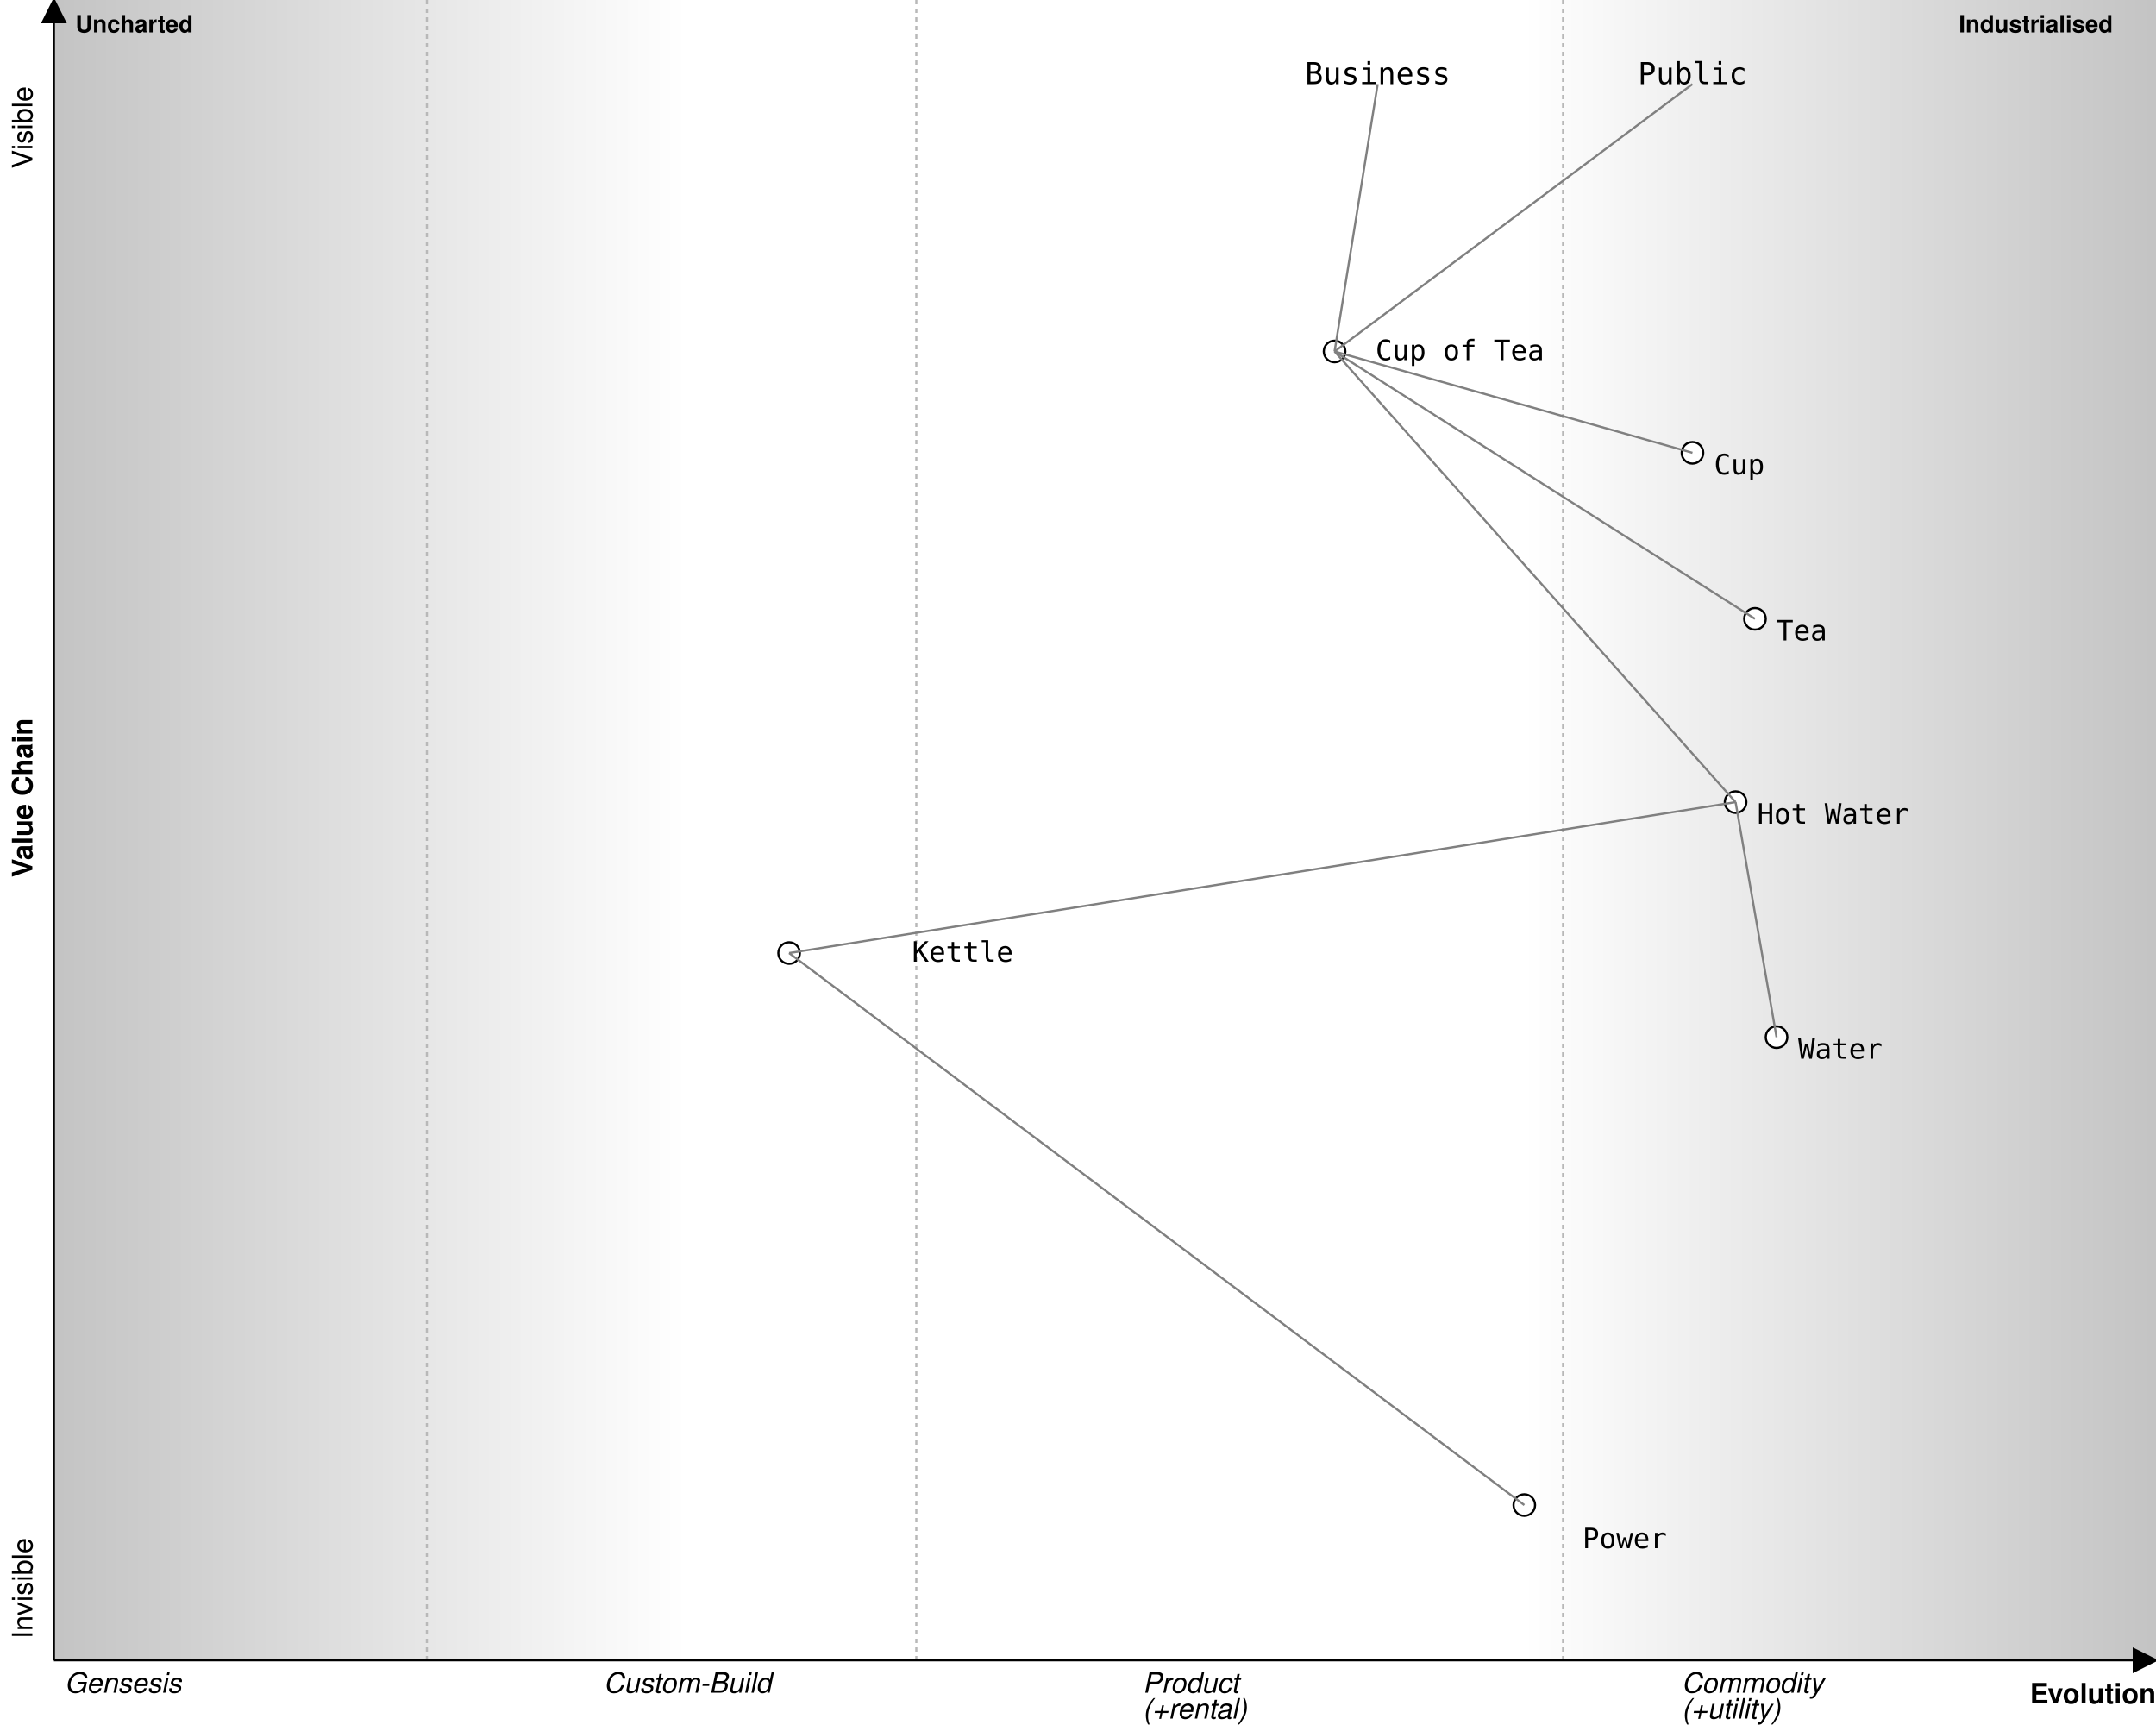
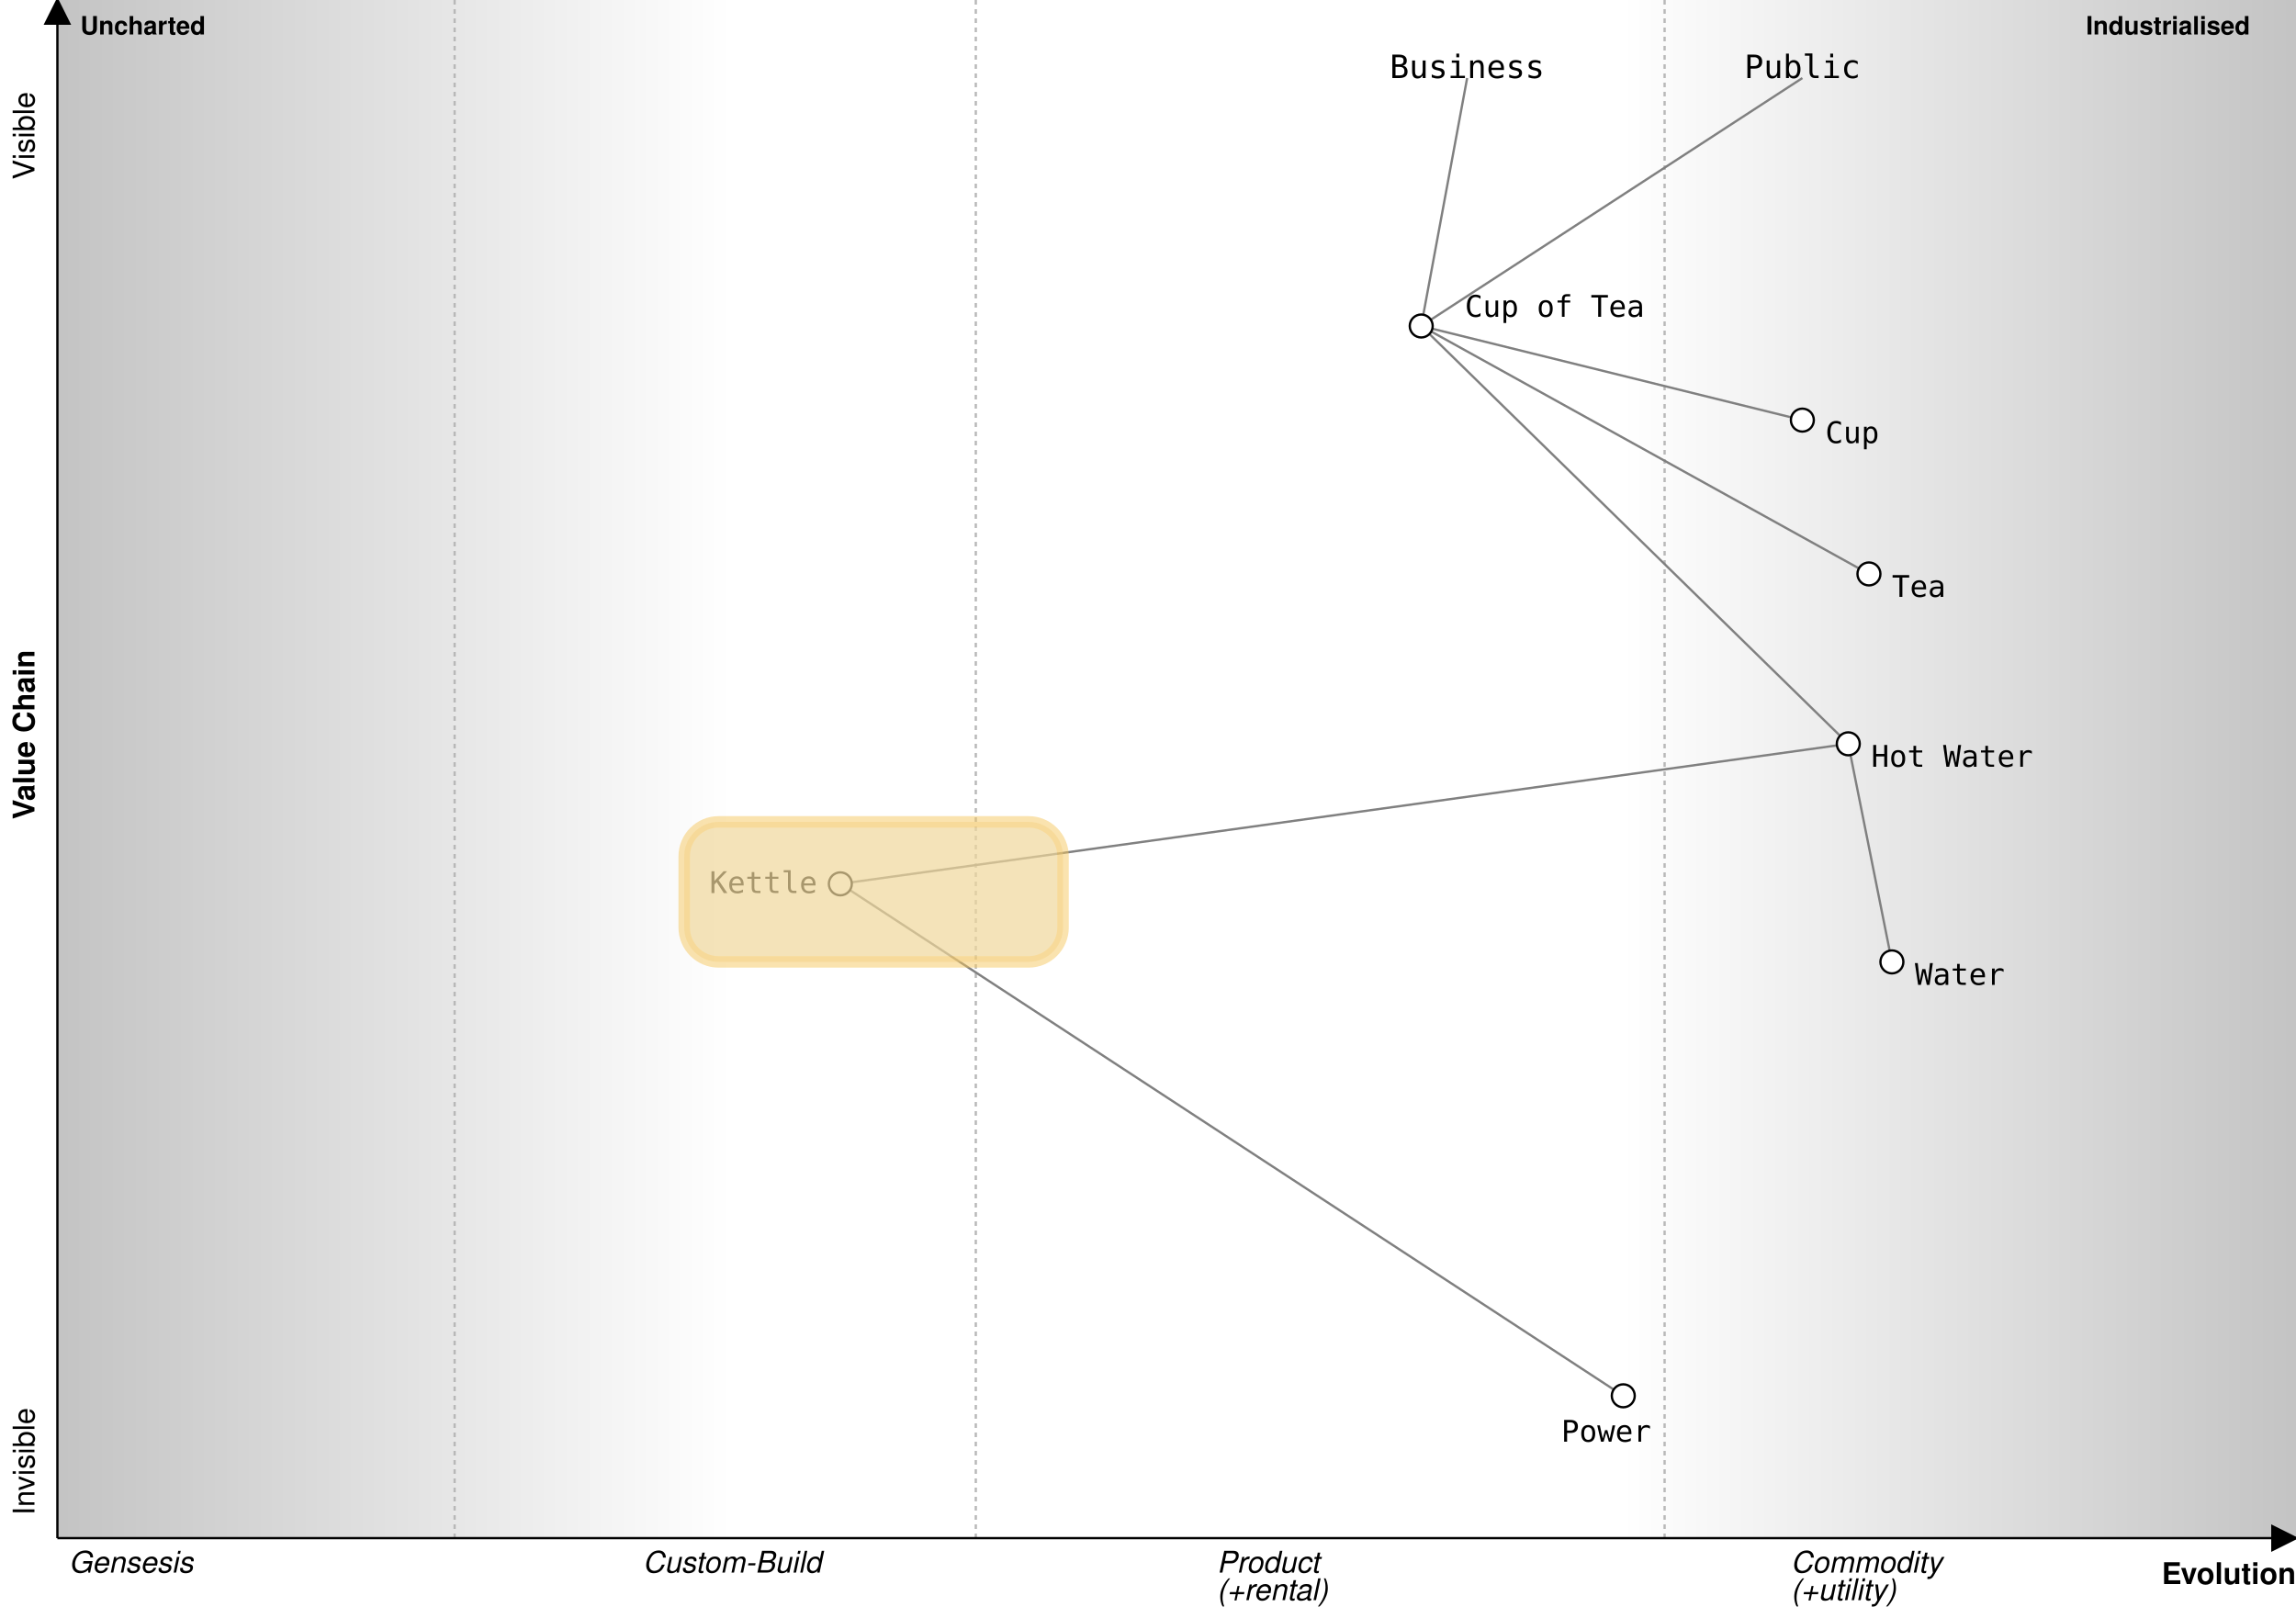
- <svg xmlns="http://www.w3.org/2000/svg" width="1000" height="800">
-   <rect x="0" y="0" width="1000" height="800" style="fill:white" />
+ <svg xmlns="http://www.w3.org/2000/svg" width="1000" height="700">
+   <rect x="0" y="0" width="1000" height="700" style="fill:white" />
  <defs>
    <linearGradient id="wardleyGradient" x1="0%" y1="0%" x2="100%" y2="0%">
      <stop offset="0%" stop-color="rgb(196,196,196)" stop-opacity="1.00" />
      <stop offset="30%" stop-color="rgb(255,255,255)" stop-opacity="1.00" />
      <stop offset="70%" stop-color="rgb(255,255,255)" stop-opacity="1.00" />
      <stop offset="100%" stop-color="rgb(196,196,196)" stop-opacity="1.00" />
    </linearGradient>
    <marker id="arrow" refX="15" refY="0" markerWidth="12" markerHeight="12" viewBox="0 -5 10 10">
      <path d="M0,-5L10,0L0,5" style="fill:red" />
    </marker>
    <marker id="graphArrow" refX="9" refY="0" markerWidth="12" markerHeight="12" viewBox="0 -5 10 10">
      <path d="M0,-5L10,0L0,5" style="fill:black" />
    </marker>
  </defs>
-   <rect x="25" y="0" width="975" height="770" style="fill:url(#wardleyGradient)" />
-   <g transform="translate(0,800) rotate(270)">
+   <rect x="25" y="0" width="975" height="670" style="fill:url(#wardleyGradient)" />
+   <g transform="translate(0,700) rotate(270)">
    <g font-family="&quot;Helvetica Neue&quot;,Helvetica,Arial,sans-serif" font-size="13px"> &gt;
- <line x1="30" y1="25" x2="800" y2="25" stroke="black" stroke-width="1" marker-end="url(#graphArrow)" />
-       <line x1="800" y1="198" x2="30" y2="198" stroke="#b8b8b8" stroke-dasharray="2,2" />
-       <line x1="800" y1="425" x2="30" y2="425" stroke="#b8b8b8" stroke-dasharray="2,2" />
-       <line x1="800" y1="725" x2="30" y2="725" stroke="#b8b8b8" stroke-dasharray="2,2" />
+ <line x1="30" y1="25" x2="700" y2="25" stroke="black" stroke-width="1" marker-end="url(#graphArrow)" />
+       <line x1="700" y1="198" x2="30" y2="198" stroke="#b8b8b8" stroke-dasharray="2,2" />
+       <line x1="700" y1="425" x2="30" y2="425" stroke="#b8b8b8" stroke-dasharray="2,2" />
+       <line x1="700" y1="725" x2="30" y2="725" stroke="#b8b8b8" stroke-dasharray="2,2" />
      <text x="40" y="15" text-anchor="start">Invisible</text>
-       <text x="760" y="15" text-anchor="end">Visible</text>
-       <text x="430" y="15" text-anchor="middle" font-weight="bold">Value Chain</text>
+       <text x="660" y="15" text-anchor="end">Visible</text>
+       <text x="380" y="15" text-anchor="middle" font-weight="bold">Value Chain</text>
    </g>
  </g>
-   <line x1="25" y1="770" x2="1000" y2="770" stroke="black" stroke-width="1" marker-end="url(#graphArrow)" />
+   <line x1="25" y1="670" x2="1000" y2="670" stroke="black" stroke-width="1" marker-end="url(#graphArrow)" />
  <g font-family="&quot;Helvetica Neue&quot;,Helvetica,Arial,sans-serif" font-size="13px" font-style="italic">
    <text x="35" y="15" font-style="normal" font-size="11px" font-weight="bold">Uncharted</text>
    <text x="980" y="15" font-style="normal" font-size="11px" font-weight="bold" text-anchor="end">Industrialised</text>
-     <text x="30" y="785">Gensesis</text>
-     <text x="280" y="785">Custom-Build</text>
-     <text x="530" y="785">Product</text>
-     <text x="530" y="797">(+rental)</text>
-     <text x="780" y="785">Commodity</text>
-     <text x="780" y="797">(+utility)</text>
-     <text x="1000" y="790" text-anchor="end" font-weight="bold" font-style="normal">Evolution</text>
+     <text x="30" y="685">Gensesis</text>
+     <text x="280" y="685">Custom-Build</text>
+     <text x="530" y="685">Product</text>
+     <text x="530" y="697">(+rental)</text>
+     <text x="780" y="685">Commodity</text>
+     <text x="780" y="697">(+utility)</text>
+     <text x="1000" y="690" text-anchor="end" font-weight="bold" font-style="normal">Evolution</text>
  </g>
  <g font-family="Consolas, Lucida Console, monospace" font-weight="14px" font-size="13px">
-     <g transform="translate(707,698)">
-       <text x="27" y="20">Power</text>
-       <circle cx="0" cy="0" r="5" stroke-width="1" stroke="black" fill="white" />
+     <g id="links">
+       <line x1="639" y1="34" x2="619" y2="142" stroke="grey" stroke-width="1" />
+       <line x1="366" y1="385" x2="707" y2="608" stroke="grey" stroke-width="1" />
+       <line x1="785" y1="34" x2="619" y2="142" stroke="grey" stroke-width="1" />
+       <line x1="619" y1="142" x2="785" y2="183" stroke="grey" stroke-width="1" />
+       <line x1="619" y1="142" x2="814" y2="250" stroke="grey" stroke-width="1" />
+       <line x1="619" y1="142" x2="805" y2="324" stroke="grey" stroke-width="1" />
+       <line x1="805" y1="324" x2="824" y2="419" stroke="grey" stroke-width="1" />
+       <line x1="805" y1="324" x2="366" y2="385" stroke="grey" stroke-width="1" />
    </g>
-     <g transform="translate(785,39)">
-       <text x="0" y="0" font-weight="14px" font-size="14px" text-anchor="middle">Public</text>
+     <g id="components">
+       <g transform="translate(639,34)">
+         <text x="0" y="0" font-weight="14px" font-size="14px" text-anchor="middle">Business</text>
+       </g>
+       <g transform="translate(785,183)">
+         <text x="10" y="10">Cup</text>
+         <circle cx="0" cy="0" r="5" stroke-width="1" stroke="black" fill="white" />
+       </g>
+       <g transform="translate(814,250)">
+         <text x="10" y="10">Tea</text>
+         <circle cx="0" cy="0" r="5" stroke-width="1" stroke="black" fill="white" />
+       </g>
+       <g transform="translate(824,419)">
+         <text x="10" y="10">Water</text>
+         <circle cx="0" cy="0" r="5" stroke-width="1" stroke="black" fill="white" />
+       </g>
+       <g transform="translate(366,385)">
+         <text x="-57" y="4">Kettle</text>
+         <circle cx="0" cy="0" r="5" stroke-width="1" stroke="black" fill="white" />
+       </g>
+       <g transform="translate(707,608)">
+         <text x="-27" y="20">Power</text>
+         <circle cx="0" cy="0" r="5" stroke-width="1" stroke="black" fill="white" />
+       </g>
+       <g transform="translate(785,34)">
+         <text x="0" y="0" font-weight="14px" font-size="14px" text-anchor="middle">Public</text>
+       </g>
+       <g transform="translate(619,142)">
+         <text x="19" y="-4">Cup of Tea</text>
+         <circle cx="0" cy="0" r="5" stroke-width="1" stroke="black" fill="white" />
+       </g>
+       <g transform="translate(805,324)">
+         <text x="10" y="10">Hot Water</text>
+         <circle cx="0" cy="0" r="5" stroke-width="1" stroke="black" fill="white" />
+       </g>
+       <g transform="translate(298,358)">
+         <rect x="0" y="0" width="165" height="61" rx="15" ry="15" fill="rgb(240, 215, 155)" opacity="0.7" stroke="rgb(245,198,93)" stroke-opacity="0.7" stroke-width="5px" />
+       </g>
    </g>
-     <g transform="translate(785,210)">
-       <text x="10" y="10">Cup</text>
-       <circle cx="0" cy="0" r="5" stroke-width="1" stroke="black" fill="white" />
-     </g>
-     <g transform="translate(814,287)">
-       <text x="10" y="10">Tea</text>
-       <circle cx="0" cy="0" r="5" stroke-width="1" stroke="black" fill="white" />
-     </g>
-     <g transform="translate(805,372)">
-       <text x="10" y="10">Hot Water</text>
-       <circle cx="0" cy="0" r="5" stroke-width="1" stroke="black" fill="white" />
-     </g>
-     <g transform="translate(366,442)">
-       <text x="57" y="4">Kettle</text>
-       <circle cx="0" cy="0" r="5" stroke-width="1" stroke="black" fill="white" />
-     </g>
-     <g transform="translate(639,39)">
-       <text x="0" y="0" font-weight="14px" font-size="14px" text-anchor="middle">Business</text>
-     </g>
-     <g transform="translate(619,163)">
-       <text x="19" y="4">Cup of Tea</text>
-       <circle cx="0" cy="0" r="5" stroke-width="1" stroke="black" fill="white" />
-     </g>
-     <g transform="translate(824,481)">
-       <text x="10" y="10">Water</text>
-       <circle cx="0" cy="0" r="5" stroke-width="1" stroke="black" fill="white" />
-     </g>
-     <line x1="639" y1="39" x2="619" y2="163" stroke="grey" stroke-width="1" />
-     <line x1="619" y1="163" x2="785" y2="210" stroke="grey" stroke-width="1" />
-     <line x1="619" y1="163" x2="814" y2="287" stroke="grey" stroke-width="1" />
-     <line x1="619" y1="163" x2="805" y2="372" stroke="grey" stroke-width="1" />
-     <line x1="805" y1="372" x2="824" y2="481" stroke="grey" stroke-width="1" />
-     <line x1="805" y1="372" x2="366" y2="442" stroke="grey" stroke-width="1" />
-     <line x1="366" y1="442" x2="707" y2="698" stroke="grey" stroke-width="1" />
-     <line x1="785" y1="39" x2="619" y2="163" stroke="grey" stroke-width="1" />
  </g>
</svg>
